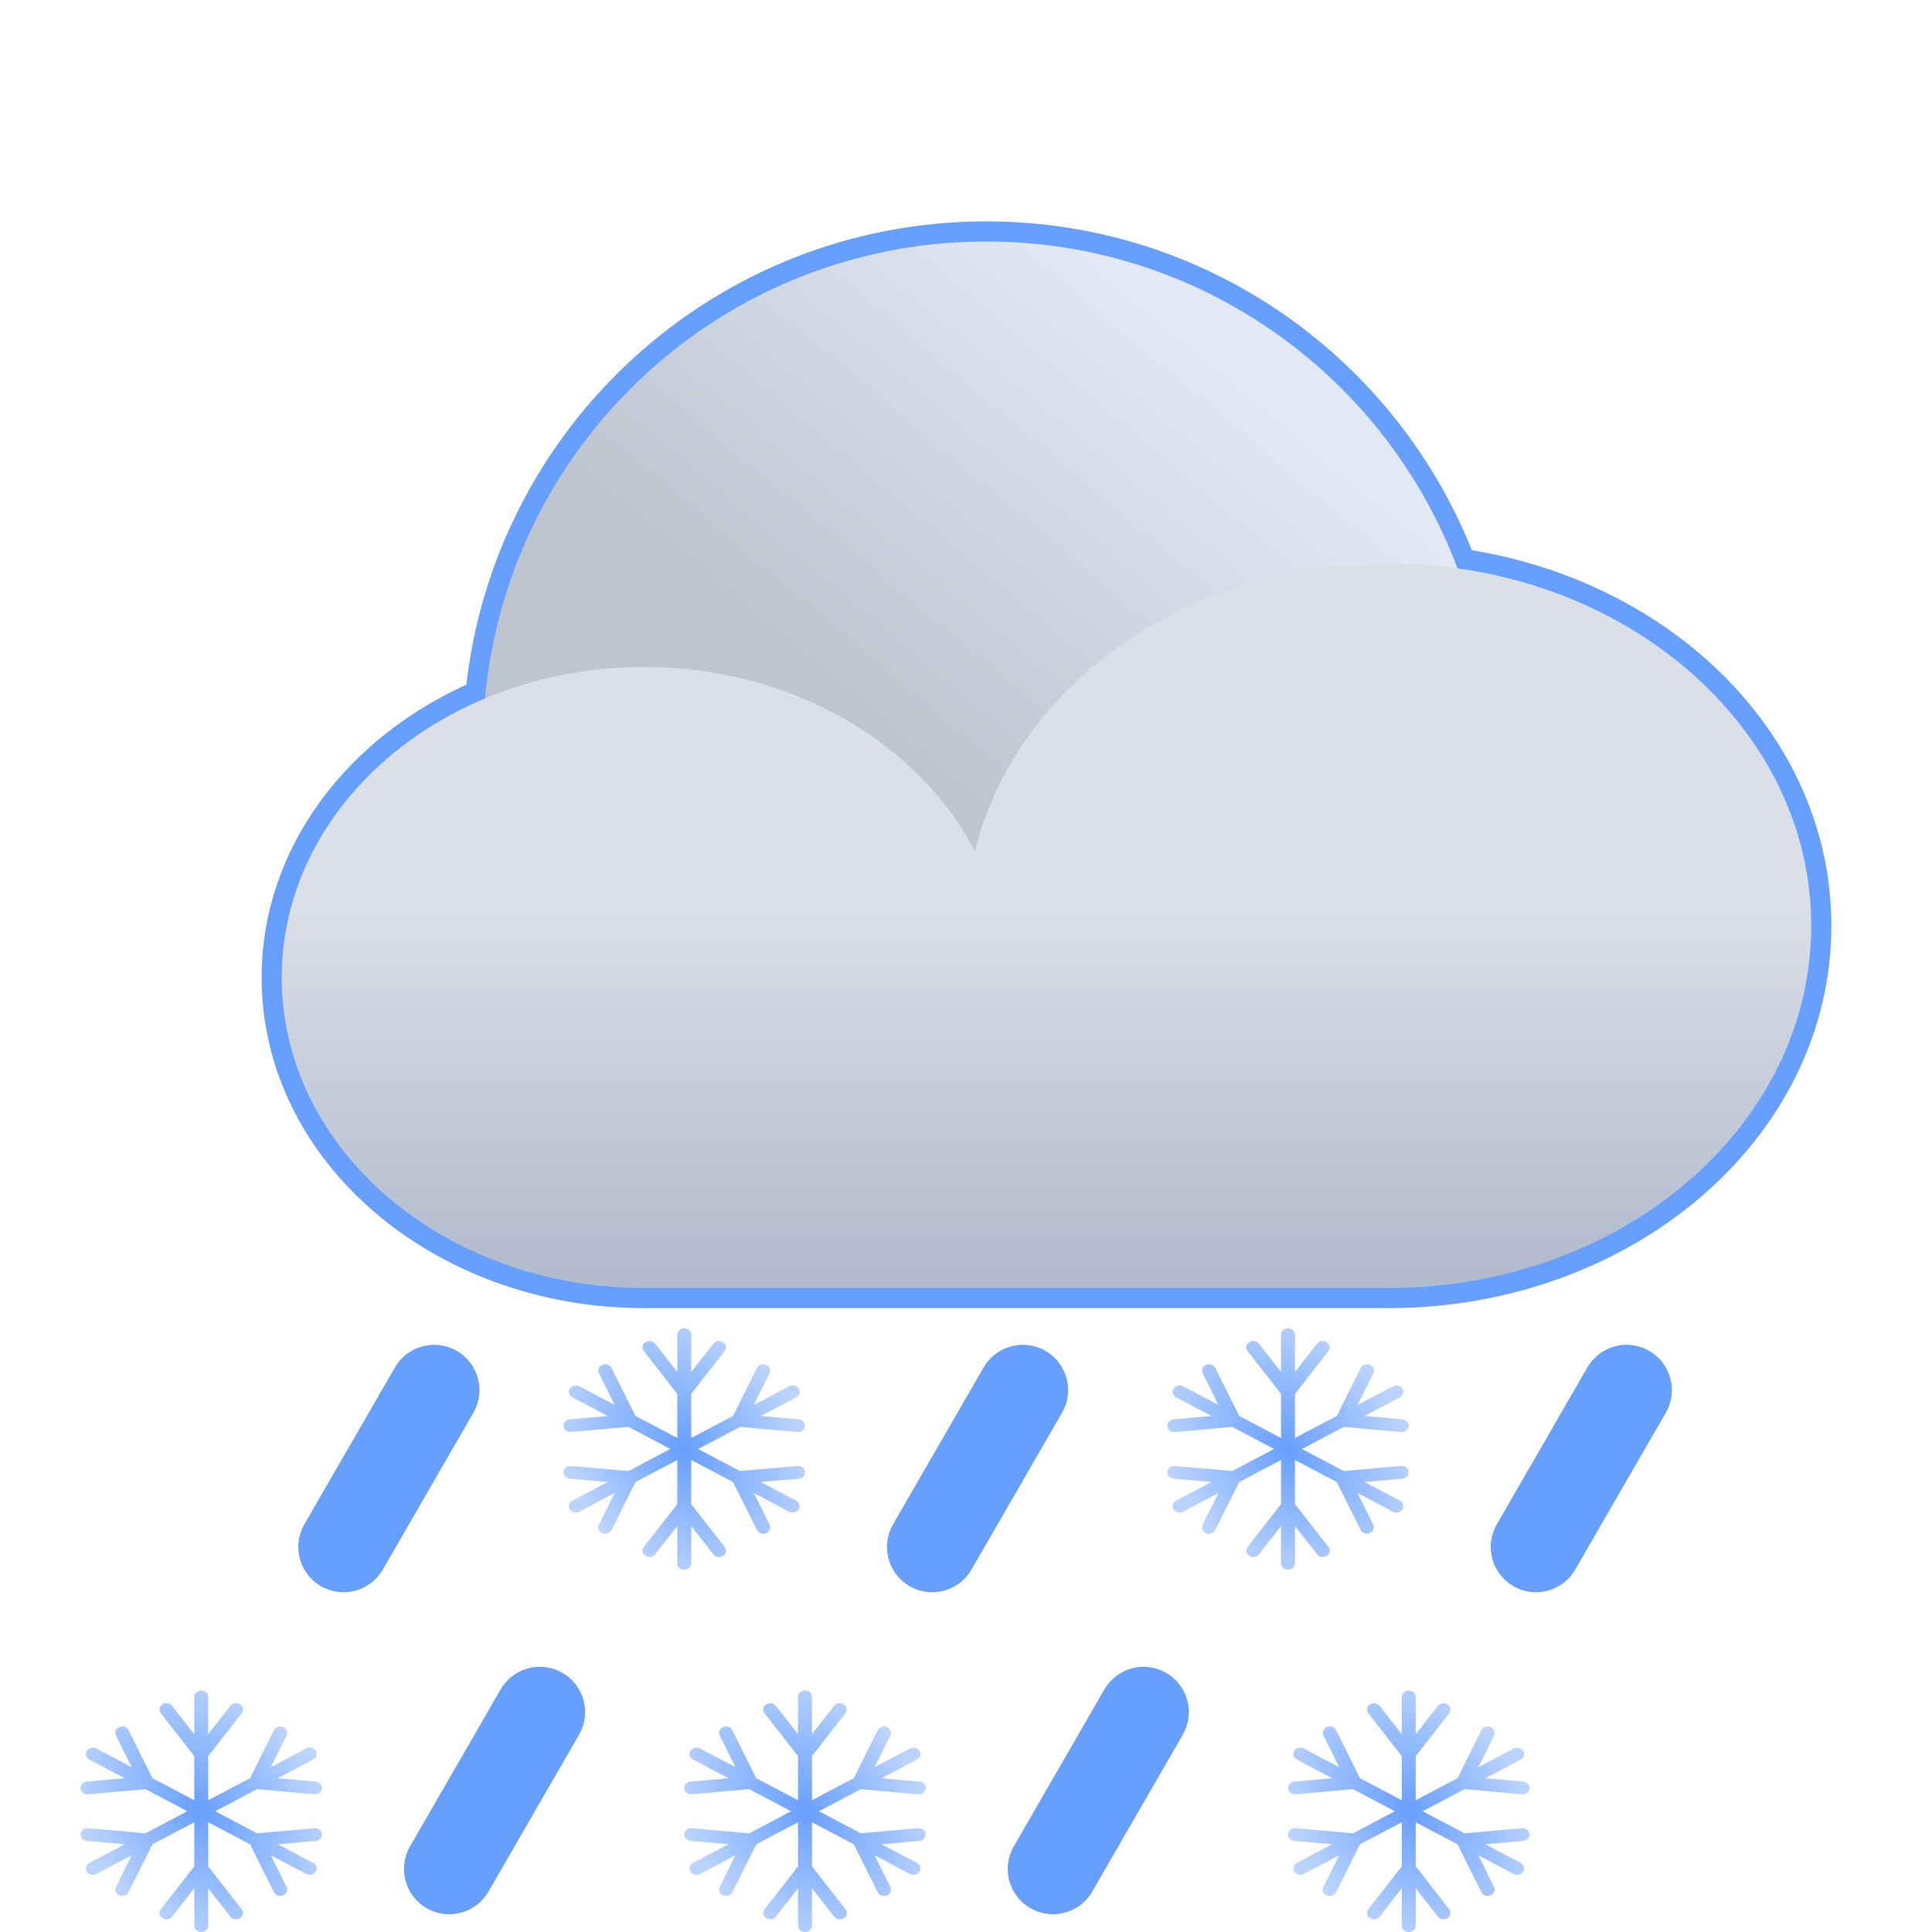
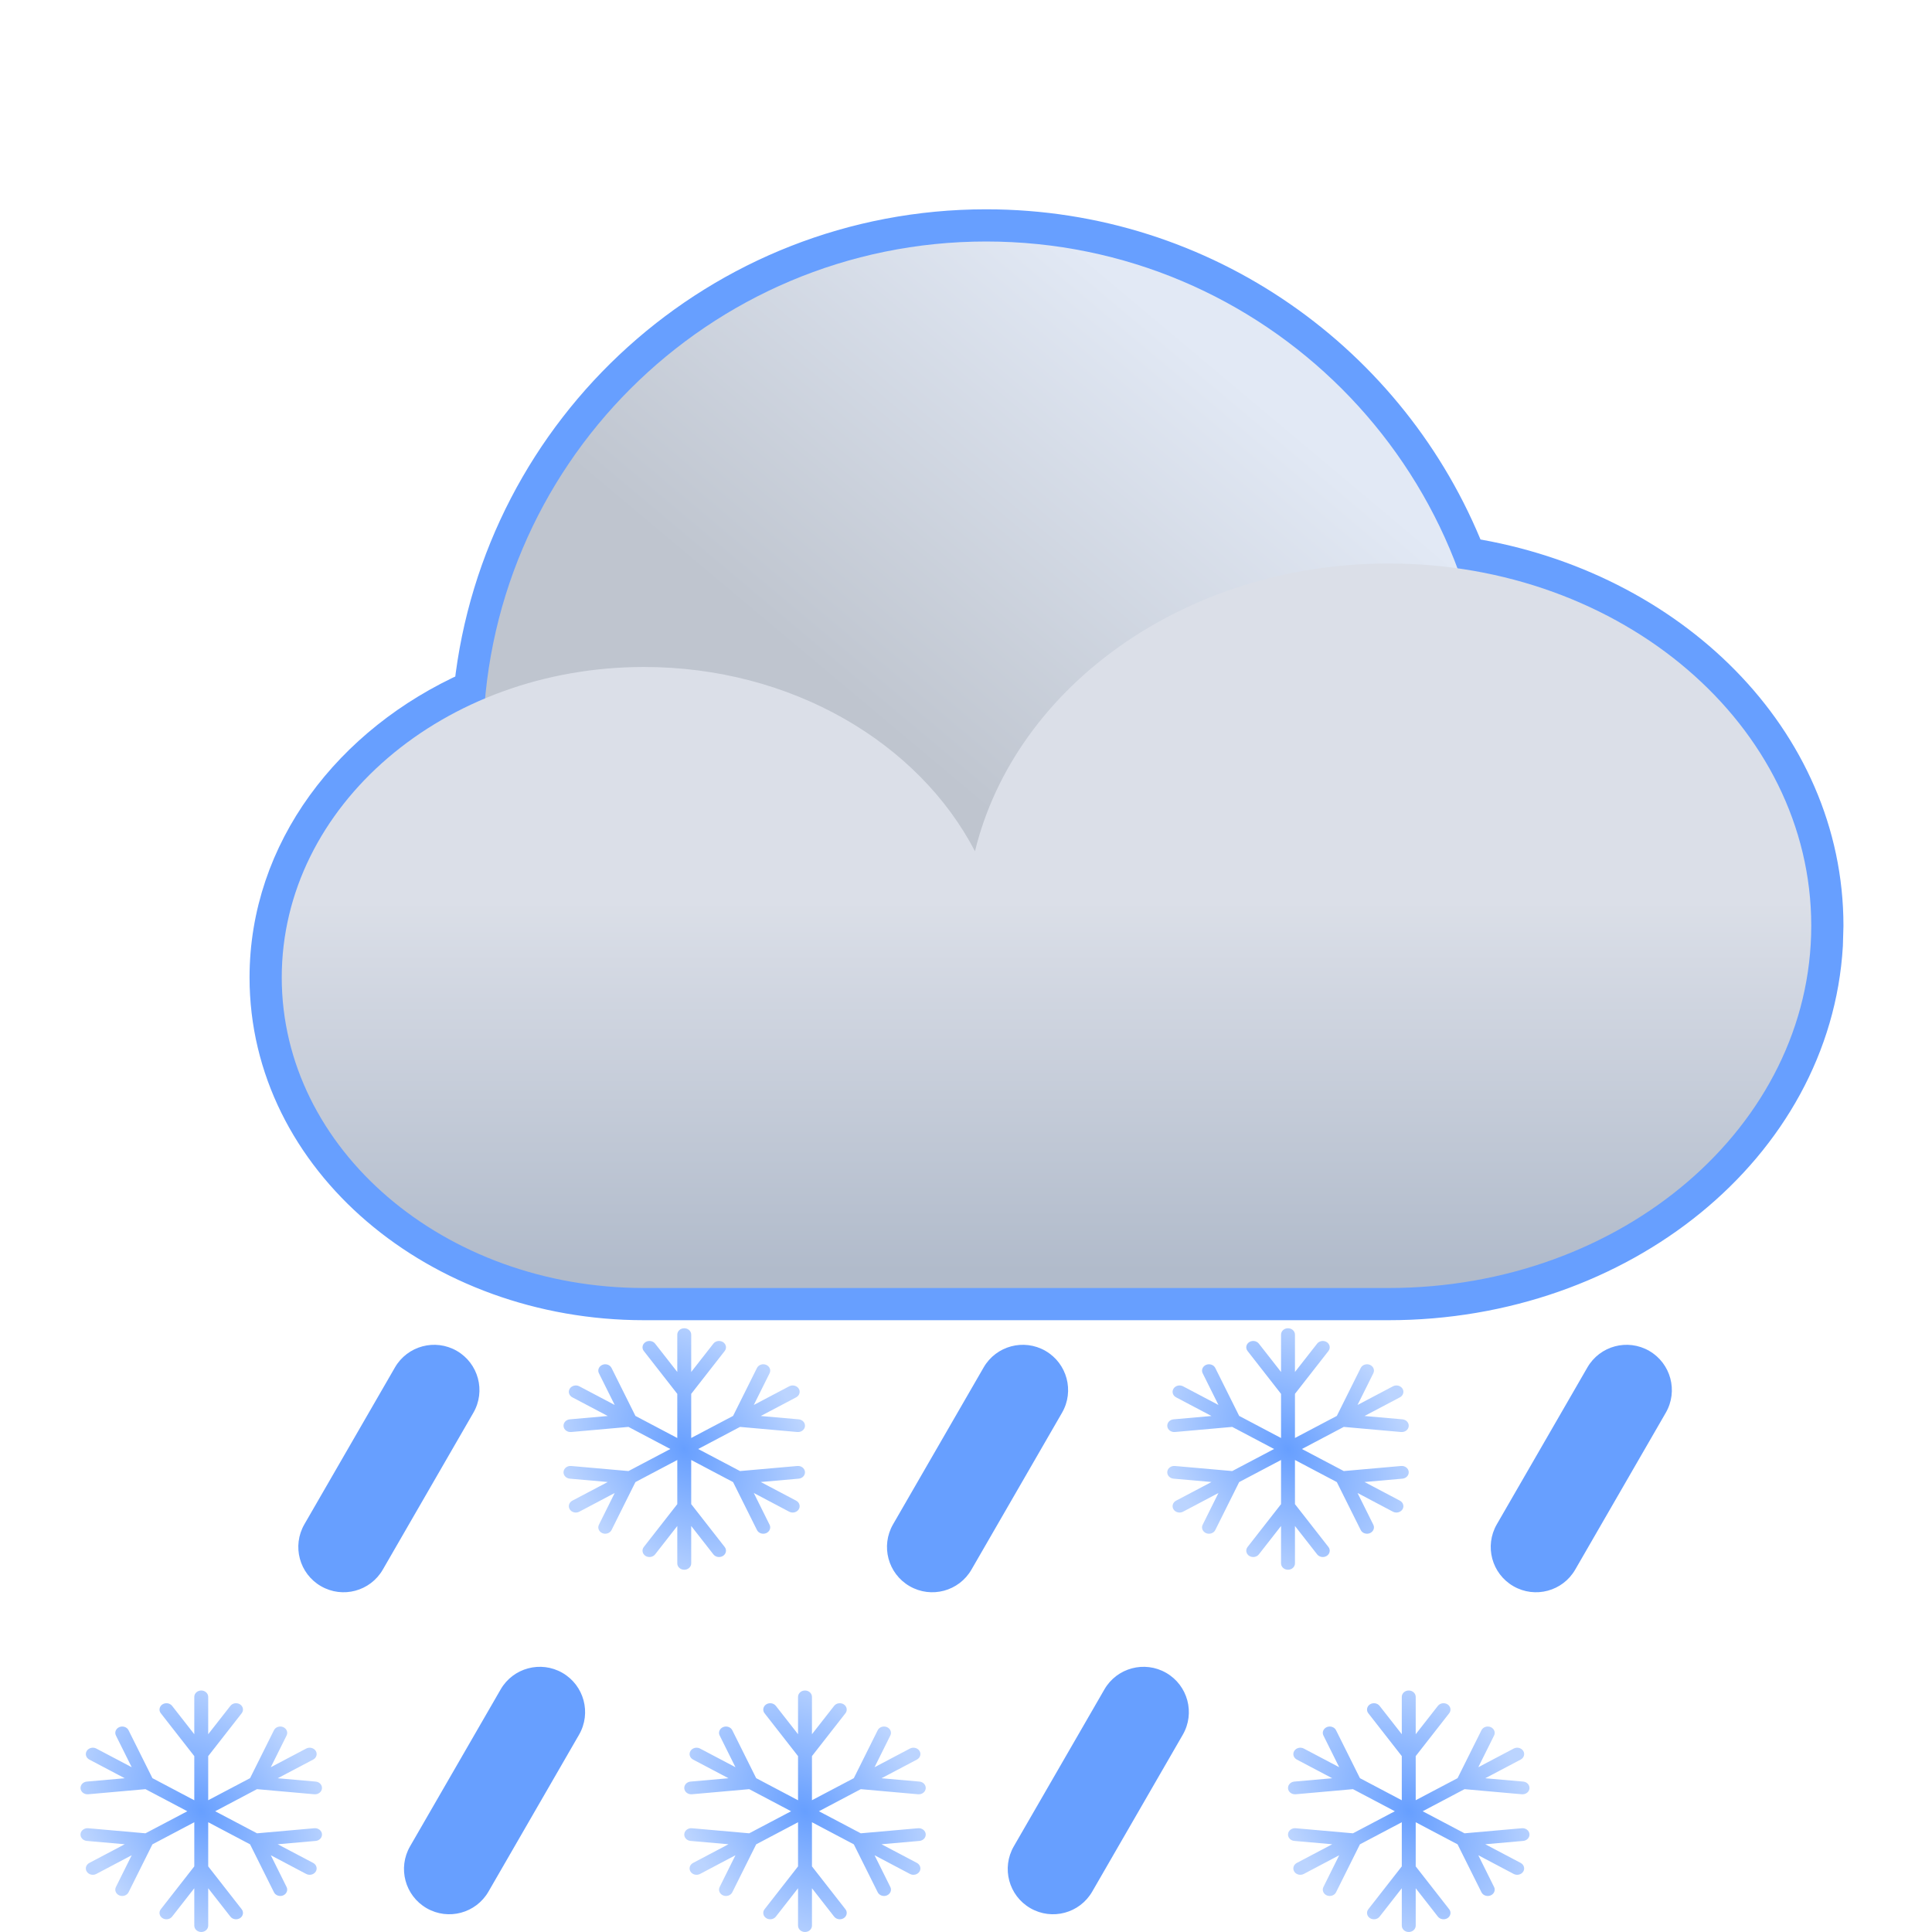
<svg xmlns="http://www.w3.org/2000/svg" width="48" height="48" viewBox="0 0 48 48" fill="none">
-   <path d="M24.5 5.75C29.918 5.75 34.541 9.13 36.388 13.895C41.395 14.658 45.25 18.418 45.25 23C45.25 28.143 40.4 32.25 34.5 32.25H16C10.929 32.25 6.75 28.719 6.75 24.286C6.75 21.166 8.828 18.486 11.82 17.18C12.481 10.758 17.904 5.75 24.5 5.75Z" fill="#679FFF" stroke="#679FFF" stroke-width="0.5" stroke-linecap="round" />
+   <path d="M24.5 5.6C29.951 5.6 34.607 8.983 36.496 13.761C41.517 14.562 45.4 18.353 45.4 23L45.386 23.488C45.09 28.502 40.274 32.4 34.5 32.4H16C10.869 32.4 6.6 28.823 6.6 24.286C6.6 21.122 8.689 18.415 11.682 17.077C12.39 10.622 17.857 5.6 24.5 5.6Z" fill="#679FFF" stroke="#679FFF" stroke-width="0.8" stroke-linecap="round" />
  <circle cx="24.5" cy="18.5" r="12.5" fill="url(#paint0_linear_38_430)" />
  <path fill-rule="evenodd" clip-rule="evenodd" d="M34.5 14C40.299 14 45 18.029 45 23C45 27.971 40.299 32 34.5 32C24.338 32 25.652 32 16 32C11.029 32 7 28.546 7 24.286C7 20.025 11.029 16.571 16 16.571C19.667 16.571 22.82 18.452 24.223 21.149C25.218 17.067 29.441 14 34.5 14Z" fill="url(#paint1_linear_38_430)" />
  <path d="M7.562 37.871L9.812 33.974C10.123 33.436 10.811 33.252 11.349 33.562C11.887 33.873 12.072 34.561 11.761 35.099L9.511 38.996C9.2 39.535 8.512 39.719 7.974 39.408C7.436 39.097 7.252 38.41 7.562 37.871Z" fill="#679FFF" />
  <path d="M37.188 37.871L39.438 33.974C39.748 33.436 40.436 33.252 40.974 33.562C41.512 33.873 41.697 34.561 41.386 35.099L39.136 38.996C38.825 39.535 38.137 39.719 37.599 39.408C37.061 39.097 36.877 38.41 37.188 37.871Z" fill="#679FFF" />
  <path d="M10.188 45.871L12.438 41.974C12.748 41.436 13.436 41.252 13.974 41.562C14.512 41.873 14.697 42.561 14.386 43.099L12.136 46.996C11.825 47.535 11.137 47.719 10.599 47.408C10.061 47.097 9.877 46.41 10.188 45.871Z" fill="#679FFF" />
  <path d="M22.188 37.871L24.438 33.974C24.748 33.436 25.436 33.252 25.974 33.562C26.512 33.873 26.697 34.561 26.386 35.099L24.136 38.996C23.825 39.535 23.137 39.719 22.599 39.408C22.061 39.097 21.877 38.41 22.188 37.871Z" fill="#679FFF" />
  <path d="M25.188 45.871L27.438 41.974C27.748 41.436 28.436 41.252 28.974 41.562C29.512 41.873 29.697 42.561 29.386 43.099L27.136 46.996C26.825 47.535 26.137 47.719 25.599 47.408C25.061 47.097 24.877 46.41 25.188 45.871Z" fill="#679FFF" />
  <path d="M5 42C5.095 42 5.173 42.071 5.173 42.158V43.086L5.724 42.382C5.779 42.311 5.887 42.295 5.965 42.345C6.042 42.396 6.06 42.495 6.005 42.565L5.173 43.63V44.726L6.213 44.178L6.806 42.988C6.845 42.908 6.948 42.873 7.035 42.909C7.121 42.946 7.16 43.039 7.12 43.118L6.728 43.906L7.608 43.442C7.691 43.399 7.796 43.425 7.844 43.5C7.892 43.575 7.863 43.672 7.781 43.716L6.9 44.18L7.844 44.263C7.939 44.272 8.008 44.349 7.999 44.436C7.99 44.523 7.905 44.586 7.81 44.578L6.385 44.451L5.346 45L6.386 45.548L7.81 45.422C7.905 45.414 7.99 45.477 7.999 45.564C8.008 45.651 7.939 45.728 7.844 45.737L6.9 45.82L7.781 46.284C7.863 46.328 7.892 46.425 7.844 46.5C7.796 46.575 7.691 46.601 7.608 46.558L6.728 46.093L7.12 46.882C7.16 46.961 7.121 47.054 7.035 47.091C6.948 47.127 6.845 47.092 6.806 47.012L6.213 45.822L5.173 45.273V46.37L6.005 47.435C6.06 47.505 6.042 47.604 5.965 47.655C5.887 47.705 5.779 47.689 5.724 47.618L5.173 46.913V47.842C5.173 47.929 5.095 48 5 48C4.905 48 4.827 47.929 4.827 47.842V46.913L4.276 47.618C4.221 47.689 4.113 47.705 4.035 47.655C3.958 47.604 3.94 47.505 3.995 47.435L4.827 46.37V45.273L3.787 45.822L3.194 47.012C3.155 47.092 3.052 47.127 2.965 47.091C2.879 47.054 2.84 46.961 2.88 46.882L3.272 46.093L2.392 46.558C2.309 46.601 2.204 46.575 2.156 46.5C2.108 46.425 2.136 46.328 2.219 46.284L3.099 45.82L2.156 45.737C2.061 45.728 1.992 45.651 2.001 45.564C2.01 45.477 2.095 45.414 2.19 45.422L3.614 45.548L4.654 45L3.614 44.451L2.19 44.578C2.095 44.586 2.01 44.523 2.001 44.436C1.992 44.349 2.061 44.272 2.156 44.263L3.099 44.18L2.219 43.716C2.136 43.672 2.108 43.575 2.156 43.5C2.204 43.425 2.309 43.399 2.392 43.442L3.272 43.906L2.88 43.118C2.84 43.039 2.879 42.946 2.965 42.909C3.052 42.873 3.155 42.908 3.194 42.988L3.787 44.178L4.827 44.727V43.63L3.995 42.565C3.94 42.495 3.958 42.396 4.035 42.345C4.113 42.295 4.221 42.311 4.276 42.382L4.827 43.086V42.158C4.827 42.071 4.905 42 5 42Z" fill="url(#paint2_radial_38_430)" />
  <path d="M32 33C32.096 33 32.173 33.071 32.173 33.158V34.086L32.724 33.382C32.779 33.311 32.887 33.295 32.965 33.345C33.042 33.396 33.06 33.495 33.005 33.565L32.173 34.63V35.726L33.213 35.178L33.806 33.988C33.845 33.908 33.948 33.873 34.035 33.909C34.121 33.946 34.16 34.039 34.12 34.118L33.728 34.906L34.608 34.442C34.691 34.399 34.796 34.425 34.844 34.5C34.892 34.575 34.863 34.672 34.781 34.716L33.901 35.18L34.844 35.263C34.939 35.272 35.008 35.349 34.999 35.436C34.99 35.523 34.906 35.586 34.81 35.578L33.386 35.451L32.346 36L33.386 36.548L34.81 36.422C34.906 36.414 34.99 36.477 34.999 36.564C35.008 36.651 34.939 36.728 34.844 36.737L33.901 36.82L34.781 37.284C34.863 37.328 34.892 37.425 34.844 37.5C34.796 37.575 34.691 37.601 34.608 37.558L33.728 37.093L34.12 37.882C34.16 37.961 34.121 38.054 34.035 38.091C33.948 38.127 33.845 38.092 33.806 38.012L33.213 36.822L32.173 36.273V37.37L33.005 38.435C33.06 38.505 33.042 38.604 32.965 38.655C32.887 38.705 32.779 38.689 32.724 38.618L32.173 37.913V38.842C32.173 38.929 32.096 39 32 39C31.904 39 31.827 38.929 31.827 38.842V37.913L31.276 38.618C31.221 38.689 31.113 38.705 31.035 38.655C30.958 38.604 30.94 38.505 30.995 38.435L31.827 37.37V36.273L30.787 36.822L30.194 38.012C30.155 38.092 30.052 38.127 29.965 38.091C29.879 38.054 29.84 37.961 29.88 37.882L30.272 37.093L29.392 37.558C29.309 37.601 29.203 37.575 29.156 37.5C29.108 37.425 29.136 37.328 29.219 37.284L30.099 36.82L29.156 36.737C29.061 36.728 28.992 36.651 29.001 36.564C29.01 36.477 29.095 36.414 29.189 36.422L30.614 36.548L31.654 36L30.614 35.451L29.189 35.578C29.095 35.586 29.01 35.523 29.001 35.436C28.992 35.349 29.061 35.272 29.156 35.263L30.099 35.18L29.219 34.716C29.136 34.672 29.108 34.575 29.156 34.5C29.203 34.425 29.309 34.399 29.392 34.442L30.272 34.906L29.88 34.118C29.84 34.039 29.879 33.946 29.965 33.909C30.052 33.873 30.155 33.908 30.194 33.988L30.787 35.178L31.827 35.727V34.63L30.995 33.565C30.94 33.495 30.958 33.396 31.035 33.345C31.113 33.295 31.221 33.311 31.276 33.382L31.827 34.086V33.158C31.827 33.071 31.904 33 32 33Z" fill="url(#paint3_radial_38_430)" />
  <path d="M35 42C35.096 42 35.173 42.071 35.173 42.158V43.086L35.724 42.382C35.779 42.311 35.887 42.295 35.965 42.345C36.042 42.396 36.06 42.495 36.005 42.565L35.173 43.63V44.726L36.213 44.178L36.806 42.988C36.845 42.908 36.948 42.873 37.035 42.909C37.121 42.946 37.16 43.039 37.12 43.118L36.728 43.906L37.608 43.442C37.691 43.399 37.796 43.425 37.844 43.5C37.892 43.575 37.863 43.672 37.781 43.716L36.901 44.18L37.844 44.263C37.939 44.272 38.008 44.349 37.999 44.436C37.99 44.523 37.906 44.586 37.81 44.578L36.386 44.451L35.346 45L36.386 45.548L37.81 45.422C37.906 45.414 37.99 45.477 37.999 45.564C38.008 45.651 37.939 45.728 37.844 45.737L36.901 45.82L37.781 46.284C37.863 46.328 37.892 46.425 37.844 46.5C37.796 46.575 37.691 46.601 37.608 46.558L36.728 46.093L37.12 46.882C37.16 46.961 37.121 47.054 37.035 47.091C36.948 47.127 36.845 47.092 36.806 47.012L36.213 45.822L35.173 45.273V46.37L36.005 47.435C36.06 47.505 36.042 47.604 35.965 47.655C35.887 47.705 35.779 47.689 35.724 47.618L35.173 46.913V47.842C35.173 47.929 35.096 48 35 48C34.904 48 34.827 47.929 34.827 47.842V46.913L34.276 47.618C34.221 47.689 34.113 47.705 34.035 47.655C33.958 47.604 33.94 47.505 33.995 47.435L34.827 46.37V45.273L33.787 45.822L33.194 47.012C33.155 47.092 33.052 47.127 32.965 47.091C32.879 47.054 32.84 46.961 32.88 46.882L33.272 46.093L32.392 46.558C32.309 46.601 32.203 46.575 32.156 46.5C32.108 46.425 32.136 46.328 32.219 46.284L33.099 45.82L32.156 45.737C32.061 45.728 31.992 45.651 32.001 45.564C32.01 45.477 32.094 45.414 32.19 45.422L33.614 45.548L34.654 45L33.614 44.451L32.19 44.578C32.094 44.586 32.01 44.523 32.001 44.436C31.992 44.349 32.061 44.272 32.156 44.263L33.099 44.18L32.219 43.716C32.136 43.672 32.108 43.575 32.156 43.5C32.203 43.425 32.309 43.399 32.392 43.442L33.272 43.906L32.88 43.118C32.84 43.039 32.879 42.946 32.965 42.909C33.052 42.873 33.155 42.908 33.194 42.988L33.787 44.178L34.827 44.727V43.63L33.995 42.565C33.94 42.495 33.958 42.396 34.035 42.345C34.113 42.295 34.221 42.311 34.276 42.382L34.827 43.086V42.158C34.827 42.071 34.904 42 35 42Z" fill="url(#paint4_radial_38_430)" />
  <path d="M20 42C20.096 42 20.173 42.071 20.173 42.158V43.086L20.724 42.382C20.779 42.311 20.887 42.295 20.965 42.345C21.042 42.396 21.06 42.495 21.005 42.565L20.173 43.63V44.726L21.213 44.178L21.806 42.988C21.845 42.908 21.948 42.873 22.035 42.909C22.121 42.946 22.16 43.039 22.12 43.118L21.728 43.906L22.608 43.442C22.691 43.399 22.796 43.425 22.844 43.5C22.892 43.575 22.863 43.672 22.781 43.716L21.901 44.18L22.844 44.263C22.939 44.272 23.008 44.349 22.999 44.436C22.99 44.523 22.905 44.586 22.811 44.578L21.386 44.451L20.346 45L21.386 45.548L22.811 45.422C22.905 45.414 22.99 45.477 22.999 45.564C23.008 45.651 22.939 45.728 22.844 45.737L21.901 45.82L22.781 46.284C22.863 46.328 22.892 46.425 22.844 46.5C22.796 46.575 22.691 46.601 22.608 46.558L21.728 46.093L22.12 46.882C22.16 46.961 22.121 47.054 22.035 47.091C21.948 47.127 21.845 47.092 21.806 47.012L21.213 45.822L20.173 45.273V46.37L21.005 47.435C21.06 47.505 21.042 47.604 20.965 47.655C20.887 47.705 20.779 47.689 20.724 47.618L20.173 46.913V47.842C20.173 47.929 20.096 48 20 48C19.904 48 19.827 47.929 19.827 47.842V46.913L19.276 47.618C19.221 47.689 19.113 47.705 19.035 47.655C18.958 47.604 18.94 47.505 18.995 47.435L19.827 46.37V45.273L18.787 45.822L18.194 47.012C18.155 47.092 18.052 47.127 17.965 47.091C17.879 47.054 17.84 46.961 17.88 46.882L18.272 46.093L17.392 46.558C17.309 46.601 17.203 46.575 17.156 46.5C17.108 46.425 17.136 46.328 17.219 46.284L18.099 45.82L17.156 45.737C17.061 45.728 16.992 45.651 17.001 45.564C17.01 45.477 17.095 45.414 17.189 45.422L18.614 45.548L19.654 45L18.614 44.451L17.189 44.578C17.095 44.586 17.01 44.523 17.001 44.436C16.992 44.349 17.061 44.272 17.156 44.263L18.099 44.18L17.219 43.716C17.136 43.672 17.108 43.575 17.156 43.5C17.203 43.425 17.309 43.399 17.392 43.442L18.272 43.906L17.88 43.118C17.84 43.039 17.879 42.946 17.965 42.909C18.052 42.873 18.155 42.908 18.194 42.988L18.787 44.178L19.827 44.727V43.63L18.995 42.565C18.94 42.495 18.958 42.396 19.035 42.345C19.113 42.295 19.221 42.311 19.276 42.382L19.827 43.086V42.158C19.827 42.071 19.904 42 20 42Z" fill="url(#paint5_radial_38_430)" />
  <path d="M17 33C17.096 33 17.173 33.071 17.173 33.158V34.086L17.724 33.382C17.779 33.311 17.887 33.295 17.965 33.345C18.042 33.396 18.06 33.495 18.005 33.565L17.173 34.63V35.726L18.213 35.178L18.806 33.988C18.845 33.908 18.948 33.873 19.035 33.909C19.121 33.946 19.16 34.039 19.12 34.118L18.728 34.906L19.608 34.442C19.691 34.399 19.796 34.425 19.844 34.5C19.892 34.575 19.863 34.672 19.781 34.716L18.901 35.18L19.844 35.263C19.939 35.272 20.008 35.349 19.999 35.436C19.99 35.523 19.905 35.586 19.811 35.578L18.386 35.451L17.346 36L18.386 36.548L19.811 36.422C19.905 36.414 19.99 36.477 19.999 36.564C20.008 36.651 19.939 36.728 19.844 36.737L18.901 36.82L19.781 37.284C19.863 37.328 19.892 37.425 19.844 37.5C19.796 37.575 19.691 37.601 19.608 37.558L18.728 37.093L19.12 37.882C19.16 37.961 19.121 38.054 19.035 38.091C18.948 38.127 18.845 38.092 18.806 38.012L18.213 36.822L17.173 36.273V37.37L18.005 38.435C18.06 38.505 18.042 38.604 17.965 38.655C17.887 38.705 17.779 38.689 17.724 38.618L17.173 37.913V38.842C17.173 38.929 17.096 39 17 39C16.904 39 16.827 38.929 16.827 38.842V37.913L16.276 38.618C16.221 38.689 16.113 38.705 16.035 38.655C15.958 38.604 15.94 38.505 15.995 38.435L16.827 37.37V36.273L15.787 36.822L15.194 38.012C15.155 38.092 15.052 38.127 14.966 38.091C14.879 38.054 14.84 37.961 14.88 37.882L15.272 37.093L14.392 37.558C14.309 37.601 14.204 37.575 14.156 37.5C14.108 37.425 14.136 37.328 14.219 37.284L15.099 36.82L14.156 36.737C14.061 36.728 13.992 36.651 14.001 36.564C14.01 36.477 14.095 36.414 14.19 36.422L15.614 36.548L16.654 36L15.614 35.451L14.19 35.578C14.095 35.586 14.01 35.523 14.001 35.436C13.992 35.349 14.061 35.272 14.156 35.263L15.099 35.18L14.219 34.716C14.136 34.672 14.108 34.575 14.156 34.5C14.204 34.425 14.309 34.399 14.392 34.442L15.272 34.906L14.88 34.118C14.84 34.039 14.879 33.946 14.966 33.909C15.052 33.873 15.155 33.908 15.194 33.988L15.787 35.178L16.827 35.727V34.63L15.995 33.565C15.94 33.495 15.958 33.396 16.035 33.345C16.113 33.295 16.221 33.311 16.276 33.382L16.827 34.086V33.158C16.827 33.071 16.904 33 17 33Z" fill="url(#paint6_radial_38_430)" />
  <defs>
    <linearGradient id="paint0_linear_38_430" x1="32" y1="10.5" x2="19" y2="26" gradientUnits="userSpaceOnUse">
      <stop stop-color="#E2E9F5" />
      <stop offset="0.606" stop-color="#BFC5CF" />
    </linearGradient>
    <linearGradient id="paint1_linear_38_430" x1="26" y1="14" x2="26" y2="32" gradientUnits="userSpaceOnUse">
      <stop offset="0.466" stop-color="#DBDFE8" />
      <stop offset="0.976" stop-color="#B1BBCB" />
    </linearGradient>
    <radialGradient id="paint2_radial_38_430" cx="0" cy="0" r="1" gradientTransform="matrix(2.50629 -1.34211 2.09887 3.27068 4.99997 45)" gradientUnits="userSpaceOnUse">
      <stop stop-color="#679FFF" />
      <stop offset="1" stop-color="#BBD4FF" />
    </radialGradient>
    <radialGradient id="paint3_radial_38_430" cx="0" cy="0" r="1" gradientTransform="matrix(2.50629 -1.34211 2.09887 3.27068 32 36)" gradientUnits="userSpaceOnUse">
      <stop stop-color="#679FFF" />
      <stop offset="1" stop-color="#BBD4FF" />
    </radialGradient>
    <radialGradient id="paint4_radial_38_430" cx="0" cy="0" r="1" gradientTransform="matrix(2.50629 -1.34211 2.09887 3.27068 35 45)" gradientUnits="userSpaceOnUse">
      <stop stop-color="#679FFF" />
      <stop offset="1" stop-color="#BBD4FF" />
    </radialGradient>
    <radialGradient id="paint5_radial_38_430" cx="0" cy="0" r="1" gradientTransform="matrix(2.50629 -1.34211 2.09887 3.27068 20 45)" gradientUnits="userSpaceOnUse">
      <stop stop-color="#679FFF" />
      <stop offset="1" stop-color="#BBD4FF" />
    </radialGradient>
    <radialGradient id="paint6_radial_38_430" cx="0" cy="0" r="1" gradientTransform="matrix(2.50629 -1.34211 2.09887 3.27068 17 36)" gradientUnits="userSpaceOnUse">
      <stop stop-color="#679FFF" />
      <stop offset="1" stop-color="#BBD4FF" />
    </radialGradient>
  </defs>
</svg>
